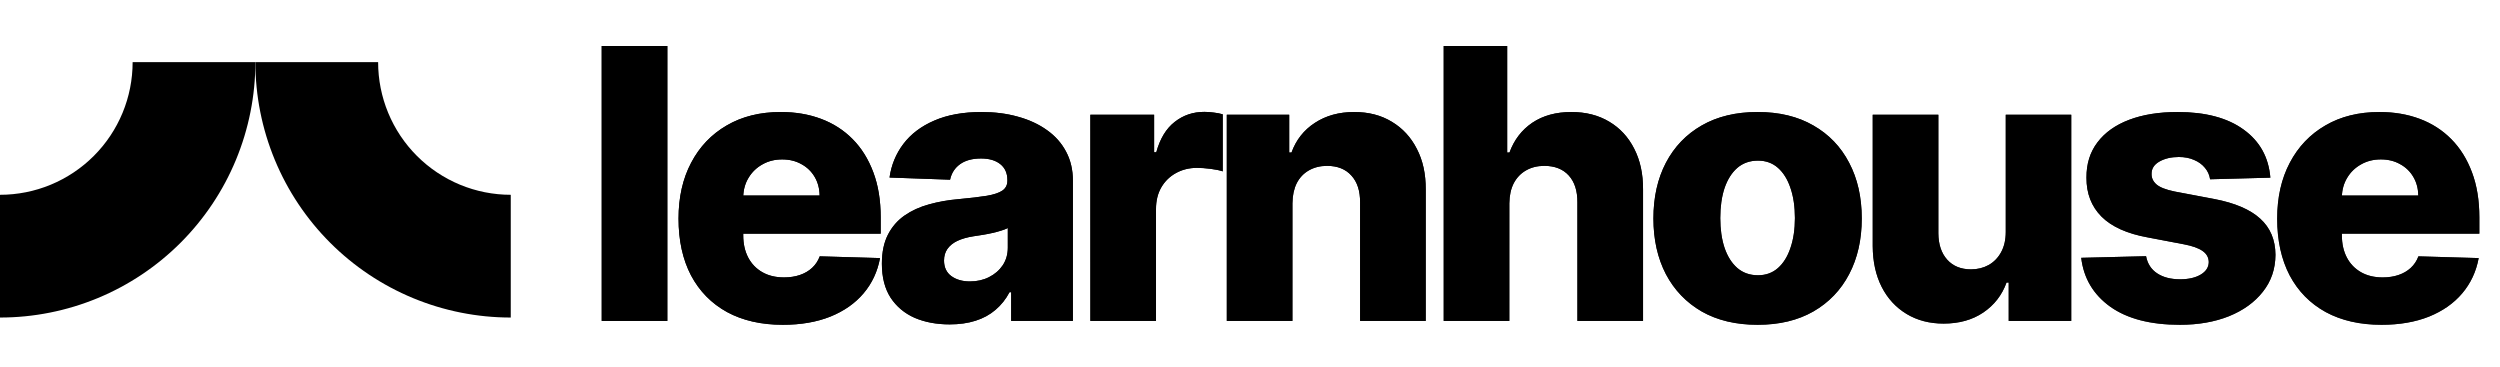
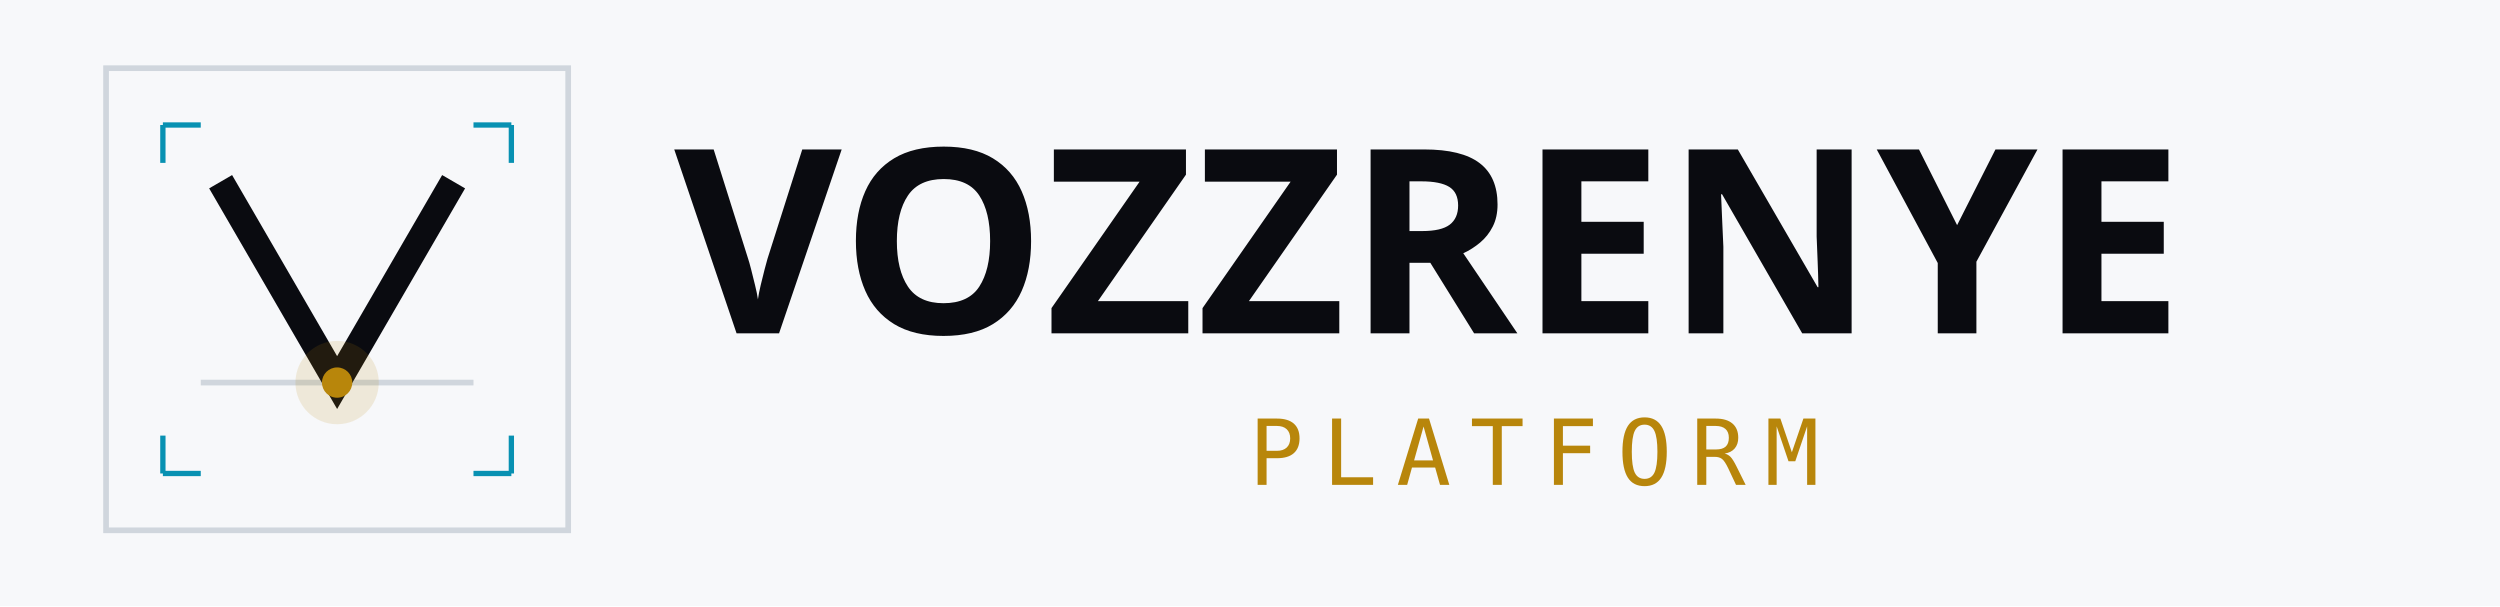
- <svg xmlns="http://www.w3.org/2000/svg" width="1488" height="218" viewBox="0 0 1488 218" fill="none">
-   <path d="M397.206 27.364V191H358.135V27.364H397.206ZM465.944 193.317C453.106 193.317 442.027 190.787 432.705 185.727C423.437 180.613 416.299 173.342 411.292 163.914C406.338 154.432 403.861 143.166 403.861 130.116C403.861 117.438 406.364 106.359 411.372 96.877C416.379 87.342 423.437 79.938 432.545 74.665C441.654 69.338 452.387 66.675 464.745 66.675C473.481 66.675 481.471 68.033 488.715 70.75C495.96 73.466 502.218 77.488 507.492 82.815C512.765 88.141 516.867 94.72 519.797 102.55C522.726 110.327 524.191 119.249 524.191 129.317V139.065H417.524V116.373H487.836C487.783 112.218 486.798 108.516 484.88 105.267C482.962 102.017 480.326 99.487 476.97 97.676C473.667 95.812 469.859 94.88 465.544 94.88C461.176 94.88 457.261 95.865 453.799 97.836C450.336 99.754 447.593 102.39 445.569 105.746C443.545 109.049 442.479 112.804 442.373 117.012V140.103C442.373 145.11 443.358 149.505 445.329 153.287C447.3 157.016 450.097 159.919 453.719 161.996C457.341 164.074 461.656 165.112 466.663 165.112C470.125 165.112 473.268 164.633 476.091 163.674C478.914 162.715 481.338 161.304 483.362 159.439C485.386 157.575 486.904 155.284 487.916 152.568L523.792 153.607C522.3 161.65 519.024 168.654 513.964 174.62C508.957 180.533 502.378 185.141 494.228 188.443C486.079 191.692 476.65 193.317 465.944 193.317ZM565.243 193.077C557.413 193.077 550.462 191.772 544.389 189.162C538.37 186.499 533.603 182.504 530.087 177.177C526.625 171.797 524.893 165.059 524.893 156.962C524.893 150.144 526.092 144.391 528.489 139.704C530.886 135.016 534.189 131.208 538.397 128.278C542.605 125.348 547.452 123.138 552.939 121.646C558.425 120.102 564.284 119.063 570.517 118.53C577.495 117.891 583.114 117.225 587.376 116.533C591.637 115.787 594.727 114.748 596.644 113.417C598.615 112.032 599.6 110.087 599.6 107.584V107.184C599.6 103.083 598.189 99.913 595.366 97.676C592.543 95.439 588.734 94.32 583.94 94.32C578.773 94.32 574.618 95.439 571.475 97.676C568.333 99.913 566.335 103.003 565.483 106.945L529.448 105.666C530.513 98.209 533.256 91.55 537.678 85.691C542.152 79.778 548.278 75.144 556.055 71.788C563.885 68.379 573.287 66.675 584.26 66.675C592.09 66.675 599.308 67.607 605.913 69.471C612.518 71.282 618.271 73.946 623.171 77.461C628.072 80.924 631.854 85.185 634.517 90.245C637.234 95.306 638.592 101.085 638.592 107.584V191H601.838V173.901H600.879C598.695 178.056 595.898 181.572 592.489 184.448C589.134 187.325 585.165 189.482 580.584 190.92C576.056 192.358 570.943 193.077 565.243 193.077ZM577.308 167.509C581.516 167.509 585.298 166.657 588.654 164.952C592.063 163.248 594.78 160.904 596.804 157.921C598.828 154.885 599.84 151.369 599.84 147.374V135.709C598.722 136.295 597.363 136.827 595.765 137.307C594.221 137.786 592.516 138.239 590.652 138.665C588.787 139.091 586.87 139.464 584.899 139.784C582.928 140.103 581.037 140.396 579.226 140.663C575.55 141.249 572.408 142.154 569.798 143.379C567.241 144.604 565.27 146.202 563.885 148.173C562.553 150.091 561.887 152.381 561.887 155.045C561.887 159.093 563.326 162.183 566.202 164.313C569.132 166.444 572.834 167.509 577.308 167.509ZM648.982 191V68.273H686.935V90.645H688.213C690.451 82.548 694.099 76.529 699.16 72.587C704.22 68.592 710.106 66.595 716.818 66.595C718.629 66.595 720.493 66.728 722.411 66.994C724.328 67.207 726.113 67.554 727.764 68.033V101.991C725.9 101.352 723.45 100.846 720.413 100.473C717.43 100.1 714.767 99.913 712.423 99.913C707.789 99.913 703.608 100.952 699.879 103.029C696.203 105.054 693.3 107.903 691.17 111.579C689.092 115.201 688.054 119.462 688.054 124.363V191H648.982ZM769.256 121.007V191H730.184V68.273H767.338V90.805H768.696C771.413 83.294 776.047 77.408 782.599 73.147C789.151 68.832 796.955 66.675 806.01 66.675C814.639 66.675 822.123 68.619 828.462 72.507C834.854 76.343 839.808 81.723 843.324 88.647C846.892 95.519 848.65 103.562 848.597 112.777V191H809.526V120.448C809.579 113.63 807.848 108.303 804.332 104.468C800.87 100.632 796.049 98.715 789.87 98.715C785.769 98.715 782.146 99.62 779.004 101.431C775.914 103.189 773.517 105.719 771.813 109.022C770.161 112.325 769.309 116.32 769.256 121.007ZM898.358 121.007V191H859.287V27.364H897.08V90.805H898.438C901.208 83.241 905.736 77.328 912.021 73.067C918.36 68.805 926.11 66.675 935.272 66.675C943.902 66.675 951.412 68.592 957.804 72.428C964.196 76.21 969.15 81.563 972.666 88.488C976.235 95.412 977.993 103.509 977.939 112.777V191H938.868V120.448C938.921 113.63 937.217 108.303 933.754 104.468C930.292 100.632 925.418 98.715 919.132 98.715C915.031 98.715 911.409 99.62 908.266 101.431C905.176 103.189 902.753 105.719 900.995 109.022C899.29 112.325 898.412 116.32 898.358 121.007ZM1046.12 193.317C1033.23 193.317 1022.15 190.68 1012.88 185.407C1003.66 180.08 996.553 172.676 991.546 163.195C986.592 153.66 984.115 142.607 984.115 130.036C984.115 117.412 986.592 106.359 991.546 96.877C996.553 87.342 1003.66 79.938 1012.88 74.665C1022.15 69.338 1033.23 66.675 1046.12 66.675C1059.01 66.675 1070.06 69.338 1079.28 74.665C1088.54 79.938 1095.66 87.342 1100.61 96.877C1105.62 106.359 1108.12 117.412 1108.12 130.036C1108.12 142.607 1105.62 153.66 1100.61 163.195C1095.66 172.676 1088.54 180.08 1079.28 185.407C1070.06 190.68 1059.01 193.317 1046.12 193.317ZM1046.36 163.834C1051.04 163.834 1055.01 162.396 1058.26 159.519C1061.51 156.643 1063.99 152.648 1065.69 147.534C1067.45 142.42 1068.33 136.508 1068.33 129.796C1068.33 122.978 1067.45 117.012 1065.69 111.898C1063.99 106.785 1061.51 102.79 1058.26 99.913C1055.01 97.037 1051.04 95.599 1046.36 95.599C1041.51 95.599 1037.41 97.037 1034.05 99.913C1030.75 102.79 1028.22 106.785 1026.46 111.898C1024.76 117.012 1023.91 122.978 1023.91 129.796C1023.91 136.508 1024.76 142.42 1026.46 147.534C1028.22 152.648 1030.75 156.643 1034.05 159.519C1037.41 162.396 1041.51 163.834 1046.36 163.834ZM1193.82 138.026V68.273H1232.81V191H1195.57V168.148H1194.3C1191.58 175.659 1186.95 181.625 1180.39 186.046C1173.9 190.414 1166.04 192.598 1156.82 192.598C1148.46 192.598 1141.11 190.68 1134.77 186.845C1128.43 183.01 1123.5 177.657 1119.99 170.785C1116.47 163.86 1114.69 155.764 1114.64 146.495V68.273H1153.71V138.825C1153.76 145.483 1155.52 150.73 1158.98 154.565C1162.44 158.401 1167.16 160.318 1173.12 160.318C1177.01 160.318 1180.5 159.466 1183.59 157.761C1186.73 156.004 1189.21 153.473 1191.02 150.171C1192.88 146.815 1193.82 142.767 1193.82 138.026ZM1351.32 105.746L1315.45 106.705C1315.08 104.148 1314.06 101.884 1312.41 99.913C1310.76 97.889 1308.6 96.318 1305.94 95.199C1303.33 94.027 1300.29 93.441 1296.83 93.441C1292.3 93.441 1288.44 94.347 1285.25 96.158C1282.1 97.969 1280.56 100.419 1280.61 103.509C1280.56 105.906 1281.52 107.983 1283.49 109.741C1285.51 111.499 1289.11 112.911 1294.28 113.976L1317.93 118.45C1330.18 120.794 1339.29 124.683 1345.25 130.116C1351.27 135.549 1354.31 142.74 1354.36 151.689C1354.31 160.105 1351.8 167.429 1346.85 173.662C1341.95 179.894 1335.24 184.741 1326.71 188.203C1318.19 191.613 1308.44 193.317 1297.47 193.317C1279.95 193.317 1266.12 189.722 1256 182.531C1245.94 175.286 1240.18 165.592 1238.74 153.447L1277.34 152.488C1278.19 156.962 1280.4 160.371 1283.97 162.715C1287.54 165.059 1292.09 166.231 1297.63 166.231C1302.64 166.231 1306.71 165.299 1309.86 163.434C1313 161.57 1314.6 159.093 1314.65 156.004C1314.6 153.234 1313.37 151.023 1310.97 149.372C1308.58 147.667 1304.82 146.336 1299.71 145.377L1278.3 141.302C1265.99 139.065 1256.83 134.936 1250.81 128.917C1244.79 122.845 1241.81 115.121 1241.86 105.746C1241.81 97.543 1243.99 90.538 1248.41 84.732C1252.83 78.873 1259.12 74.398 1267.27 71.309C1275.42 68.219 1285.03 66.675 1296.11 66.675C1312.73 66.675 1325.84 70.164 1335.42 77.142C1345.01 84.066 1350.31 93.601 1351.32 105.746ZM1417.47 193.317C1404.63 193.317 1393.55 190.787 1384.23 185.727C1374.96 180.613 1367.82 173.342 1362.81 163.914C1357.86 154.432 1355.38 143.166 1355.38 130.116C1355.38 117.438 1357.89 106.359 1362.89 96.877C1367.9 87.342 1374.96 79.938 1384.07 74.665C1393.18 69.338 1403.91 66.675 1416.27 66.675C1425 66.675 1432.99 68.033 1440.24 70.75C1447.48 73.466 1453.74 77.488 1459.01 82.815C1464.29 88.141 1468.39 94.72 1471.32 102.55C1474.25 110.327 1475.71 119.249 1475.71 129.317V139.065H1369.05V116.373H1439.36C1439.3 112.218 1438.32 108.516 1436.4 105.267C1434.48 102.017 1431.85 99.487 1428.49 97.676C1425.19 95.812 1421.38 94.88 1417.07 94.88C1412.7 94.88 1408.78 95.865 1405.32 97.836C1401.86 99.754 1399.11 102.39 1397.09 105.746C1395.07 109.049 1394 112.804 1393.89 117.012V140.103C1393.89 145.11 1394.88 149.505 1396.85 153.287C1398.82 157.016 1401.62 159.919 1405.24 161.996C1408.86 164.074 1413.18 165.112 1418.18 165.112C1421.65 165.112 1424.79 164.633 1427.61 163.674C1430.44 162.715 1432.86 161.304 1434.88 159.439C1436.91 157.575 1438.43 155.284 1439.44 152.568L1475.31 153.607C1473.82 161.65 1470.55 168.654 1465.49 174.62C1460.48 180.533 1453.9 185.141 1445.75 188.443C1437.6 191.692 1428.17 193.317 1417.47 193.317Z" fill="url(#paint0_linear_4258_142)" />
-   <path d="M397.206 27.364V191H358.135V27.364H397.206ZM465.944 193.317C453.106 193.317 442.027 190.787 432.705 185.727C423.437 180.613 416.299 173.342 411.292 163.914C406.338 154.432 403.861 143.166 403.861 130.116C403.861 117.438 406.364 106.359 411.372 96.877C416.379 87.342 423.437 79.938 432.545 74.665C441.654 69.338 452.387 66.675 464.745 66.675C473.481 66.675 481.471 68.033 488.715 70.75C495.96 73.466 502.218 77.488 507.492 82.815C512.765 88.141 516.867 94.72 519.797 102.55C522.726 110.327 524.191 119.249 524.191 129.317V139.065H417.524V116.373H487.836C487.783 112.218 486.798 108.516 484.88 105.267C482.962 102.017 480.326 99.487 476.97 97.676C473.667 95.812 469.859 94.88 465.544 94.88C461.176 94.88 457.261 95.865 453.799 97.836C450.336 99.754 447.593 102.39 445.569 105.746C443.545 109.049 442.479 112.804 442.373 117.012V140.103C442.373 145.11 443.358 149.505 445.329 153.287C447.3 157.016 450.097 159.919 453.719 161.996C457.341 164.074 461.656 165.112 466.663 165.112C470.125 165.112 473.268 164.633 476.091 163.674C478.914 162.715 481.338 161.304 483.362 159.439C485.386 157.575 486.904 155.284 487.916 152.568L523.792 153.607C522.3 161.65 519.024 168.654 513.964 174.62C508.957 180.533 502.378 185.141 494.228 188.443C486.079 191.692 476.65 193.317 465.944 193.317ZM565.243 193.077C557.413 193.077 550.462 191.772 544.389 189.162C538.37 186.499 533.603 182.504 530.087 177.177C526.625 171.797 524.893 165.059 524.893 156.962C524.893 150.144 526.092 144.391 528.489 139.704C530.886 135.016 534.189 131.208 538.397 128.278C542.605 125.348 547.452 123.138 552.939 121.646C558.425 120.102 564.284 119.063 570.517 118.53C577.495 117.891 583.114 117.225 587.376 116.533C591.637 115.787 594.727 114.748 596.644 113.417C598.615 112.032 599.6 110.087 599.6 107.584V107.184C599.6 103.083 598.189 99.913 595.366 97.676C592.543 95.439 588.734 94.32 583.94 94.32C578.773 94.32 574.618 95.439 571.475 97.676C568.333 99.913 566.335 103.003 565.483 106.945L529.448 105.666C530.513 98.209 533.256 91.55 537.678 85.691C542.152 79.778 548.278 75.144 556.055 71.788C563.885 68.379 573.287 66.675 584.26 66.675C592.09 66.675 599.308 67.607 605.913 69.471C612.518 71.282 618.271 73.946 623.171 77.461C628.072 80.924 631.854 85.185 634.517 90.245C637.234 95.306 638.592 101.085 638.592 107.584V191H601.838V173.901H600.879C598.695 178.056 595.898 181.572 592.489 184.448C589.134 187.325 585.165 189.482 580.584 190.92C576.056 192.358 570.943 193.077 565.243 193.077ZM577.308 167.509C581.516 167.509 585.298 166.657 588.654 164.952C592.063 163.248 594.78 160.904 596.804 157.921C598.828 154.885 599.84 151.369 599.84 147.374V135.709C598.722 136.295 597.363 136.827 595.765 137.307C594.221 137.786 592.516 138.239 590.652 138.665C588.787 139.091 586.87 139.464 584.899 139.784C582.928 140.103 581.037 140.396 579.226 140.663C575.55 141.249 572.408 142.154 569.798 143.379C567.241 144.604 565.27 146.202 563.885 148.173C562.553 150.091 561.887 152.381 561.887 155.045C561.887 159.093 563.326 162.183 566.202 164.313C569.132 166.444 572.834 167.509 577.308 167.509ZM648.982 191V68.273H686.935V90.645H688.213C690.451 82.548 694.099 76.529 699.16 72.587C704.22 68.592 710.106 66.595 716.818 66.595C718.629 66.595 720.493 66.728 722.411 66.994C724.328 67.207 726.113 67.554 727.764 68.033V101.991C725.9 101.352 723.45 100.846 720.413 100.473C717.43 100.1 714.767 99.913 712.423 99.913C707.789 99.913 703.608 100.952 699.879 103.029C696.203 105.054 693.3 107.903 691.17 111.579C689.092 115.201 688.054 119.462 688.054 124.363V191H648.982ZM769.256 121.007V191H730.184V68.273H767.338V90.805H768.696C771.413 83.294 776.047 77.408 782.599 73.147C789.151 68.832 796.955 66.675 806.01 66.675C814.639 66.675 822.123 68.619 828.462 72.507C834.854 76.343 839.808 81.723 843.324 88.647C846.892 95.519 848.65 103.562 848.597 112.777V191H809.526V120.448C809.579 113.63 807.848 108.303 804.332 104.468C800.87 100.632 796.049 98.715 789.87 98.715C785.769 98.715 782.146 99.62 779.004 101.431C775.914 103.189 773.517 105.719 771.813 109.022C770.161 112.325 769.309 116.32 769.256 121.007ZM898.358 121.007V191H859.287V27.364H897.08V90.805H898.438C901.208 83.241 905.736 77.328 912.021 73.067C918.36 68.805 926.11 66.675 935.272 66.675C943.902 66.675 951.412 68.592 957.804 72.428C964.196 76.21 969.15 81.563 972.666 88.488C976.235 95.412 977.993 103.509 977.939 112.777V191H938.868V120.448C938.921 113.63 937.217 108.303 933.754 104.468C930.292 100.632 925.418 98.715 919.132 98.715C915.031 98.715 911.409 99.62 908.266 101.431C905.176 103.189 902.753 105.719 900.995 109.022C899.29 112.325 898.412 116.32 898.358 121.007ZM1046.12 193.317C1033.23 193.317 1022.15 190.68 1012.88 185.407C1003.66 180.08 996.553 172.676 991.546 163.195C986.592 153.66 984.115 142.607 984.115 130.036C984.115 117.412 986.592 106.359 991.546 96.877C996.553 87.342 1003.66 79.938 1012.88 74.665C1022.15 69.338 1033.23 66.675 1046.12 66.675C1059.01 66.675 1070.06 69.338 1079.28 74.665C1088.54 79.938 1095.66 87.342 1100.61 96.877C1105.62 106.359 1108.12 117.412 1108.12 130.036C1108.12 142.607 1105.62 153.66 1100.61 163.195C1095.66 172.676 1088.54 180.08 1079.28 185.407C1070.06 190.68 1059.01 193.317 1046.12 193.317ZM1046.36 163.834C1051.04 163.834 1055.01 162.396 1058.26 159.519C1061.51 156.643 1063.99 152.648 1065.69 147.534C1067.45 142.42 1068.33 136.508 1068.33 129.796C1068.33 122.978 1067.45 117.012 1065.69 111.898C1063.99 106.785 1061.51 102.79 1058.26 99.913C1055.01 97.037 1051.04 95.599 1046.36 95.599C1041.51 95.599 1037.41 97.037 1034.05 99.913C1030.75 102.79 1028.22 106.785 1026.46 111.898C1024.76 117.012 1023.91 122.978 1023.91 129.796C1023.91 136.508 1024.76 142.42 1026.46 147.534C1028.22 152.648 1030.75 156.643 1034.05 159.519C1037.41 162.396 1041.51 163.834 1046.36 163.834ZM1193.82 138.026V68.273H1232.81V191H1195.57V168.148H1194.3C1191.58 175.659 1186.95 181.625 1180.39 186.046C1173.9 190.414 1166.04 192.598 1156.82 192.598C1148.46 192.598 1141.11 190.68 1134.77 186.845C1128.43 183.01 1123.5 177.657 1119.99 170.785C1116.47 163.86 1114.69 155.764 1114.64 146.495V68.273H1153.71V138.825C1153.76 145.483 1155.52 150.73 1158.98 154.565C1162.44 158.401 1167.16 160.318 1173.12 160.318C1177.01 160.318 1180.5 159.466 1183.59 157.761C1186.73 156.004 1189.21 153.473 1191.02 150.171C1192.88 146.815 1193.82 142.767 1193.82 138.026ZM1351.32 105.746L1315.45 106.705C1315.08 104.148 1314.06 101.884 1312.41 99.913C1310.76 97.889 1308.6 96.318 1305.94 95.199C1303.33 94.027 1300.29 93.441 1296.83 93.441C1292.3 93.441 1288.44 94.347 1285.25 96.158C1282.1 97.969 1280.56 100.419 1280.61 103.509C1280.56 105.906 1281.52 107.983 1283.49 109.741C1285.51 111.499 1289.11 112.911 1294.28 113.976L1317.93 118.45C1330.18 120.794 1339.29 124.683 1345.25 130.116C1351.27 135.549 1354.31 142.74 1354.36 151.689C1354.31 160.105 1351.8 167.429 1346.85 173.662C1341.95 179.894 1335.24 184.741 1326.71 188.203C1318.19 191.613 1308.44 193.317 1297.47 193.317C1279.95 193.317 1266.12 189.722 1256 182.531C1245.94 175.286 1240.18 165.592 1238.74 153.447L1277.34 152.488C1278.19 156.962 1280.4 160.371 1283.97 162.715C1287.54 165.059 1292.09 166.231 1297.63 166.231C1302.64 166.231 1306.71 165.299 1309.86 163.434C1313 161.57 1314.6 159.093 1314.65 156.004C1314.6 153.234 1313.37 151.023 1310.97 149.372C1308.58 147.667 1304.82 146.336 1299.71 145.377L1278.3 141.302C1265.99 139.065 1256.83 134.936 1250.81 128.917C1244.79 122.845 1241.81 115.121 1241.86 105.746C1241.81 97.543 1243.99 90.538 1248.41 84.732C1252.83 78.873 1259.12 74.398 1267.27 71.309C1275.42 68.219 1285.03 66.675 1296.11 66.675C1312.73 66.675 1325.84 70.164 1335.42 77.142C1345.01 84.066 1350.31 93.601 1351.32 105.746ZM1417.47 193.317C1404.63 193.317 1393.55 190.787 1384.23 185.727C1374.96 180.613 1367.82 173.342 1362.81 163.914C1357.86 154.432 1355.38 143.166 1355.38 130.116C1355.38 117.438 1357.89 106.359 1362.89 96.877C1367.9 87.342 1374.96 79.938 1384.07 74.665C1393.18 69.338 1403.91 66.675 1416.27 66.675C1425 66.675 1432.99 68.033 1440.24 70.75C1447.48 73.466 1453.74 77.488 1459.01 82.815C1464.29 88.141 1468.39 94.72 1471.32 102.55C1474.25 110.327 1475.71 119.249 1475.71 129.317V139.065H1369.05V116.373H1439.36C1439.3 112.218 1438.32 108.516 1436.4 105.267C1434.48 102.017 1431.85 99.487 1428.49 97.676C1425.19 95.812 1421.38 94.88 1417.07 94.88C1412.7 94.88 1408.78 95.865 1405.32 97.836C1401.86 99.754 1399.11 102.39 1397.09 105.746C1395.07 109.049 1394 112.804 1393.89 117.012V140.103C1393.89 145.11 1394.88 149.505 1396.85 153.287C1398.82 157.016 1401.62 159.919 1405.24 161.996C1408.86 164.074 1413.18 165.112 1418.18 165.112C1421.65 165.112 1424.79 164.633 1427.61 163.674C1430.44 162.715 1432.86 161.304 1434.88 159.439C1436.91 157.575 1438.43 155.284 1439.44 152.568L1475.31 153.607C1473.82 161.65 1470.55 168.654 1465.49 174.62C1460.48 180.533 1453.9 185.141 1445.75 188.443C1437.6 191.692 1428.17 193.317 1417.47 193.317Z" fill="black" />
-   <path d="M152 37C152 56.961 148.068 76.726 140.43 95.168C132.791 113.609 121.595 130.366 107.48 144.48C93.366 158.595 76.609 169.791 58.168 177.43C39.726 185.068 19.961 189 0 189L3.19349e-06 115.941C10.367 115.941 20.632 113.9 30.21 109.932C39.787 105.965 48.49 100.15 55.82 92.82C63.15 85.49 68.965 76.787 72.932 67.21C76.9 57.632 78.941 47.367 78.941 37H152Z" fill="black" />
-   <path d="M304 189C284.039 189 264.274 185.068 245.832 177.43C227.391 169.791 210.634 158.595 196.52 144.48C182.405 130.366 171.209 113.609 163.57 95.168C155.932 76.726 152 56.961 152 37L225.059 37C225.059 47.367 227.1 57.632 231.068 67.21C235.035 76.787 240.85 85.49 248.18 92.82C255.51 100.15 264.213 105.965 273.79 109.932C283.368 113.9 293.633 115.941 304 115.941V189Z" fill="black" />
-   <defs>
-     <linearGradient id="paint0_linear_4258_142" x1="887.596" y1="-88.637" x2="1031.77" y2="737.621" gradientUnits="userSpaceOnUse">
-       <stop />
-       <stop offset="1" stop-color="#999999" />
-     </linearGradient>
-   </defs>
+ <svg xmlns="http://www.w3.org/2000/svg" viewBox="0 0 660 160" fill="none">
+   <rect width="660" height="160" fill="#F7F8FA" />
+   <g transform="translate(20,10)">
+     <rect x="8" y="8" width="122" height="122" stroke="#D0D6DD" stroke-width="1.5" />
+     <g stroke="#0891B2" stroke-width="1.4">
+       <line x1="23" y1="23" x2="33" y2="23" />
+       <line x1="23" y1="23" x2="23" y2="33" />
+       <line x1="115" y1="23" x2="105" y2="23" />
+       <line x1="115" y1="23" x2="115" y2="33" />
+       <line x1="23" y1="115" x2="33" y2="115" />
+       <line x1="23" y1="115" x2="23" y2="105" />
+       <line x1="115" y1="115" x2="105" y2="115" />
+       <line x1="115" y1="115" x2="115" y2="105" />
+     </g>
+     <line x1="33" y1="91" x2="105" y2="91" stroke="#D0D6DD" stroke-width="1.5" />
+     <path d="M40 41 L69 91 L98 41" stroke="#0A0B10" stroke-width="7" stroke-linecap="square" stroke-linejoin="miter" />
+     <circle cx="69" cy="91" r="11" fill="rgba(184,134,11,0.14)" />
+     <circle cx="69" cy="91" r="4" fill="#B8860B" />
+   </g>
+   <g transform="translate(178,10)" font-family="Onest, system-ui, sans-serif">
+     <text x="0" y="78" font-size="68" font-weight="600" letter-spacing="0.5" fill="#0A0B10">VOZZRENYE</text>
+     <text x="227" y="118" text-anchor="middle" font-family="'Geist Mono', ui-monospace, monospace" font-size="24" font-weight="500" letter-spacing="5" fill="#B8860B">PLATFORM</text>
+   </g>
</svg>
